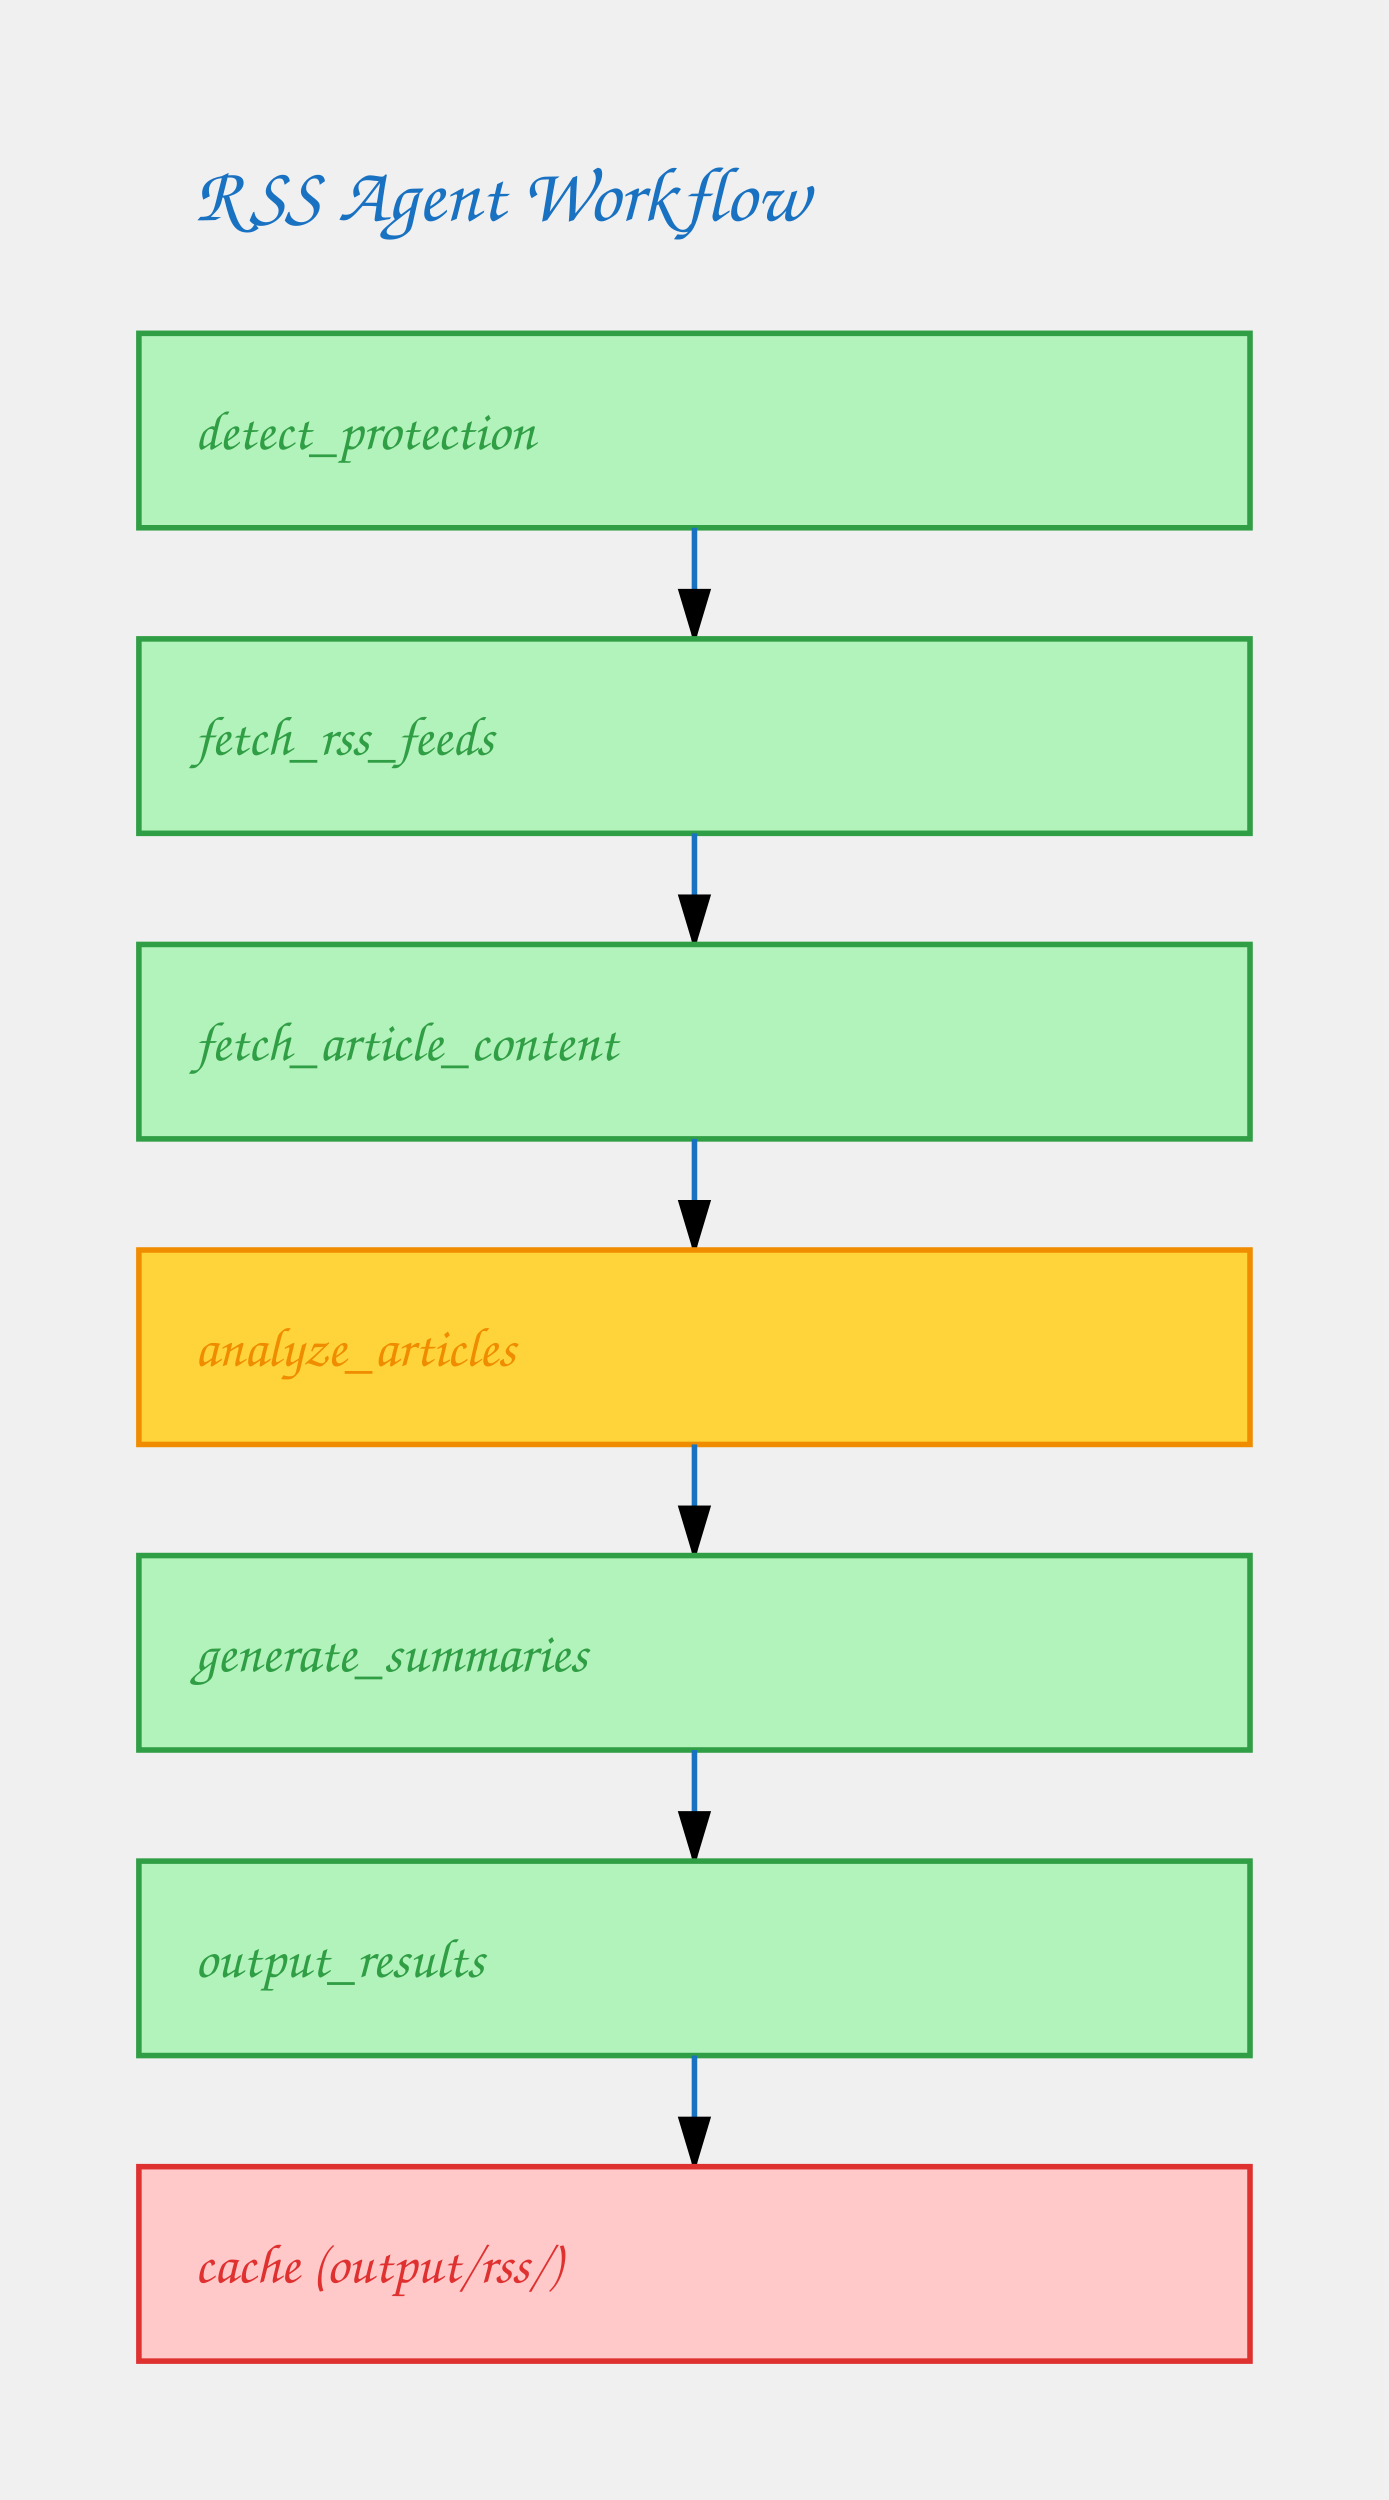
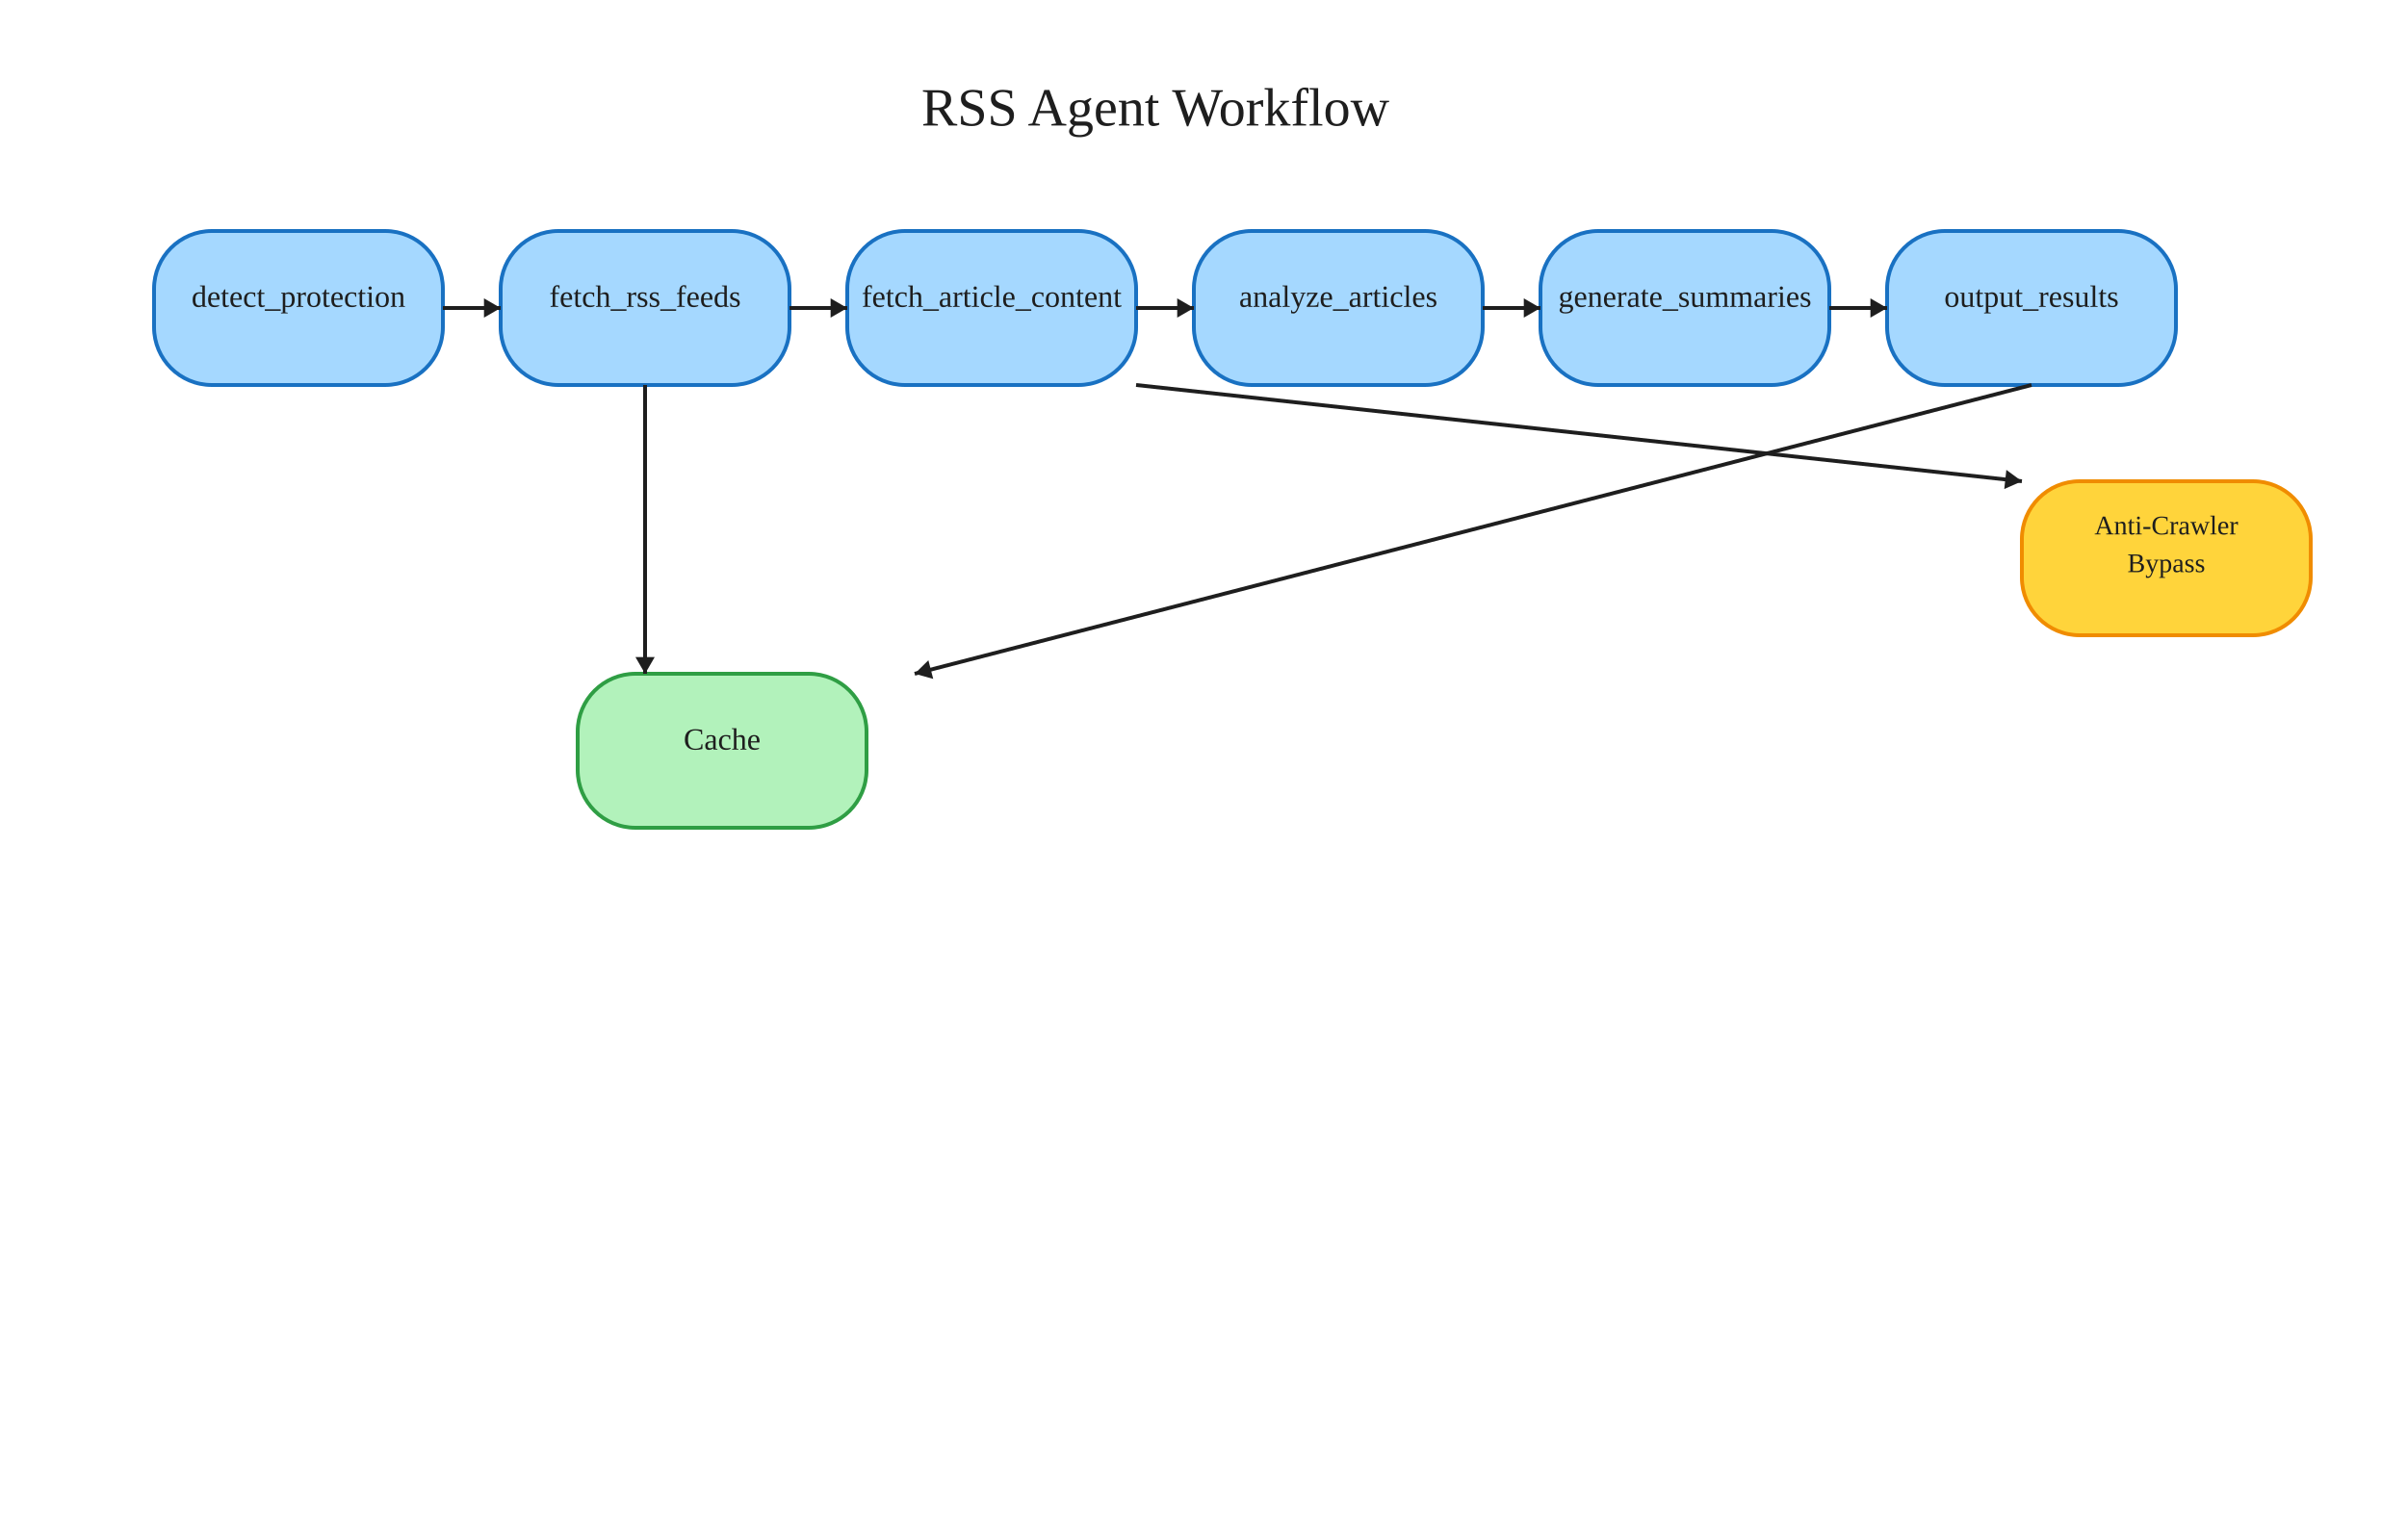
- <svg xmlns="http://www.w3.org/2000/svg" viewBox="350 -20 500 900" width="500" height="900">
-   <style>
-     .handwritten { font-family: "Comic Sans MS", "Chalkboard SE", "Marker Felt", cursive; }
-     .rectangle { fill: #ffffff; stroke: #000000; stroke-width: 2; }
-     .ellipse { fill: #ffffff; stroke: #000000; stroke-width: 2; }
-     .diamond { fill: #ffffff; stroke: #000000; stroke-width: 2; }
-     .arrow { stroke: #000000; stroke-width: 2; fill: none; marker-end: url(#arrowhead); }
-     .text { fill: #000000; font-size: 16px; }
-   </style>
-   <defs>
-     <marker id="arrowhead" markerWidth="10" markerHeight="10" refX="9" refY="3" orient="auto">
-       <polygon points="0 0, 10 3, 0 6" fill="#000000" />
-     </marker>
-   </defs>
-   <text x="420" y="59.333" class="handwritten" fill="#1971c2" font-size="28px">RSS Agent Workflow</text>
-   <rect x="400" y="100" width="400" height="70" fill="#b2f2bb" stroke="#2f9e44" stroke-width="2" />
-   <text x="420" y="141.667" class="handwritten" fill="#2f9e44" font-size="20px">detect_protection</text>
-   <path d="M 600 170 L 600 210" stroke="#1971c2" stroke-width="2" fill="none" marker-end="url(#arrowhead)" />
-   <rect x="400" y="210" width="400" height="70" fill="#b2f2bb" stroke="#2f9e44" stroke-width="2" />
-   <text x="420" y="251.667" class="handwritten" fill="#2f9e44" font-size="20px">fetch_rss_feeds</text>
-   <path d="M 600 280 L 600 320" stroke="#1971c2" stroke-width="2" fill="none" marker-end="url(#arrowhead)" />
-   <rect x="400" y="320" width="400" height="70" fill="#b2f2bb" stroke="#2f9e44" stroke-width="2" />
-   <text x="420" y="361.667" class="handwritten" fill="#2f9e44" font-size="20px">fetch_article_content</text>
-   <path d="M 600 390 L 600 430" stroke="#1971c2" stroke-width="2" fill="none" marker-end="url(#arrowhead)" />
-   <rect x="400" y="430" width="400" height="70" fill="#ffd43b" stroke="#f08c00" stroke-width="2" />
-   <text x="420" y="471.667" class="handwritten" fill="#f08c00" font-size="20px">analyze_articles</text>
-   <path d="M 600 500 L 600 540" stroke="#1971c2" stroke-width="2" fill="none" marker-end="url(#arrowhead)" />
-   <rect x="400" y="540" width="400" height="70" fill="#b2f2bb" stroke="#2f9e44" stroke-width="2" />
-   <text x="420" y="581.667" class="handwritten" fill="#2f9e44" font-size="20px">generate_summaries</text>
-   <path d="M 600 610 L 600 650" stroke="#1971c2" stroke-width="2" fill="none" marker-end="url(#arrowhead)" />
-   <rect x="400" y="650" width="400" height="70" fill="#b2f2bb" stroke="#2f9e44" stroke-width="2" />
-   <text x="420" y="691.667" class="handwritten" fill="#2f9e44" font-size="20px">output_results</text>
-   <path d="M 600 720 L 600 760" stroke="#1971c2" stroke-width="2" fill="none" marker-end="url(#arrowhead)" />
-   <rect x="400" y="760" width="400" height="70" fill="#ffc9c9" stroke="#e03131" stroke-width="2" />
-   <text x="420" y="801.667" class="handwritten" fill="#e03131" font-size="20px">cache (output/rss/)</text>
+ <svg xmlns="http://www.w3.org/2000/svg" width="1250" height="800" viewBox="0 0 1250 800">
+   <rect width="100%" height="100%" fill="#ffffff" />
+   <text x="600.0" y="40.0" font-size="28" fill="#1e1e1e" text-anchor="middle" dy="0.9em" style="opacity: 1.0;">RSS Agent Workflow</text>
+   <rect x="80" y="120" width="150" height="80" rx="30" ry="30" fill="#a5d8ff" stroke="#1971c2" stroke-width="2" style="opacity: 1.0;" />
+   <text x="155.0" y="145.0" font-size="16" fill="#1e1e1e" text-anchor="middle" dy="0.9em" style="opacity: 1.0;">detect_protection</text>
+   <rect x="260" y="120" width="150" height="80" rx="30" ry="30" fill="#a5d8ff" stroke="#1971c2" stroke-width="2" style="opacity: 1.0;" />
+   <text x="335.0" y="145.0" font-size="16" fill="#1e1e1e" text-anchor="middle" dy="0.9em" style="opacity: 1.0;">fetch_rss_feeds</text>
+   <rect x="440" y="120" width="150" height="80" rx="30" ry="30" fill="#a5d8ff" stroke="#1971c2" stroke-width="2" style="opacity: 1.0;" />
+   <text x="515.0" y="145.0" font-size="16" fill="#1e1e1e" text-anchor="middle" dy="0.9em" style="opacity: 1.0;">fetch_article_content</text>
+   <rect x="620" y="120" width="150" height="80" rx="30" ry="30" fill="#a5d8ff" stroke="#1971c2" stroke-width="2" style="opacity: 1.0;" />
+   <text x="695.0" y="145.0" font-size="16" fill="#1e1e1e" text-anchor="middle" dy="0.9em" style="opacity: 1.0;">analyze_articles</text>
+   <rect x="800" y="120" width="150" height="80" rx="30" ry="30" fill="#a5d8ff" stroke="#1971c2" stroke-width="2" style="opacity: 1.0;" />
+   <text x="875.0" y="145.0" font-size="16" fill="#1e1e1e" text-anchor="middle" dy="0.9em" style="opacity: 1.0;">generate_summaries</text>
+   <rect x="980" y="120" width="150" height="80" rx="30" ry="30" fill="#a5d8ff" stroke="#1971c2" stroke-width="2" style="opacity: 1.0;" />
+   <text x="1055.0" y="145.0" font-size="16" fill="#1e1e1e" text-anchor="middle" dy="0.9em" style="opacity: 1.0;">output_results</text>
+   <rect x="300" y="350" width="150" height="80" rx="30" ry="30" fill="#b2f2bb" stroke="#2f9e44" stroke-width="2" style="opacity: 1.0;" />
+   <text x="375.0" y="375.0" font-size="16" fill="#1e1e1e" text-anchor="middle" dy="0.9em" style="opacity: 1.0;">Cache</text>
+   <rect x="1050" y="250" width="150" height="80" rx="30" ry="30" fill="#ffd43b" stroke="#f08c00" stroke-width="2" style="opacity: 1.0;" />
+   <text x="1125.0" y="265.0" font-size="14" fill="#1e1e1e" text-anchor="middle" dy="0.9em" style="opacity: 1.0;">Anti-Crawler</text>
+   <text x="1125.0" y="284.6" font-size="14" fill="#1e1e1e" text-anchor="middle" dy="0.9em" style="opacity: 1.0;">Bypass</text>
+   <path d="M 230 160 L 260 160" fill="none" stroke="#1e1e1e" stroke-width="2" style="opacity: 1.0;" />
+   <polygon points="260,160 251.34,165.0 251.34,155.0" fill="#1e1e1e" style="opacity: 1.0;" />
+   <path d="M 410 160 L 440 160" fill="none" stroke="#1e1e1e" stroke-width="2" style="opacity: 1.0;" />
+   <polygon points="440,160 431.34,165.0 431.34,155.0" fill="#1e1e1e" style="opacity: 1.0;" />
+   <path d="M 590 160 L 620 160" fill="none" stroke="#1e1e1e" stroke-width="2" style="opacity: 1.0;" />
+   <polygon points="620,160 611.34,165.0 611.34,155.0" fill="#1e1e1e" style="opacity: 1.0;" />
+   <path d="M 770 160 L 800 160" fill="none" stroke="#1e1e1e" stroke-width="2" style="opacity: 1.0;" />
+   <polygon points="800,160 791.34,165.0 791.34,155.0" fill="#1e1e1e" style="opacity: 1.0;" />
+   <path d="M 950 160 L 980 160" fill="none" stroke="#1e1e1e" stroke-width="2" style="opacity: 1.0;" />
+   <polygon points="980,160 971.34,165.0 971.34,155.0" fill="#1e1e1e" style="opacity: 1.0;" />
+   <path d="M 590 200 L 1050 250" fill="none" stroke="#1e1e1e" stroke-width="2" style="opacity: 1.0;" />
+   <polygon points="1050,250 1040.85,254.035 1041.931,244.093" fill="#1e1e1e" style="opacity: 1.0;" />
+   <path d="M 335 200 L 335 350" fill="none" stroke="#1e1e1e" stroke-width="2" style="opacity: 1.0;" />
+   <polygon points="335,350 330.0,341.34 340.0,341.34" fill="#1e1e1e" style="opacity: 1.0;" />
+   <path d="M 1055 200 L 475 350" fill="none" stroke="#1e1e1e" stroke-width="2" style="opacity: 1.0;" />
+   <polygon points="475,350 482.132,342.991 484.636,352.672" fill="#1e1e1e" style="opacity: 1.0;" />
</svg>
